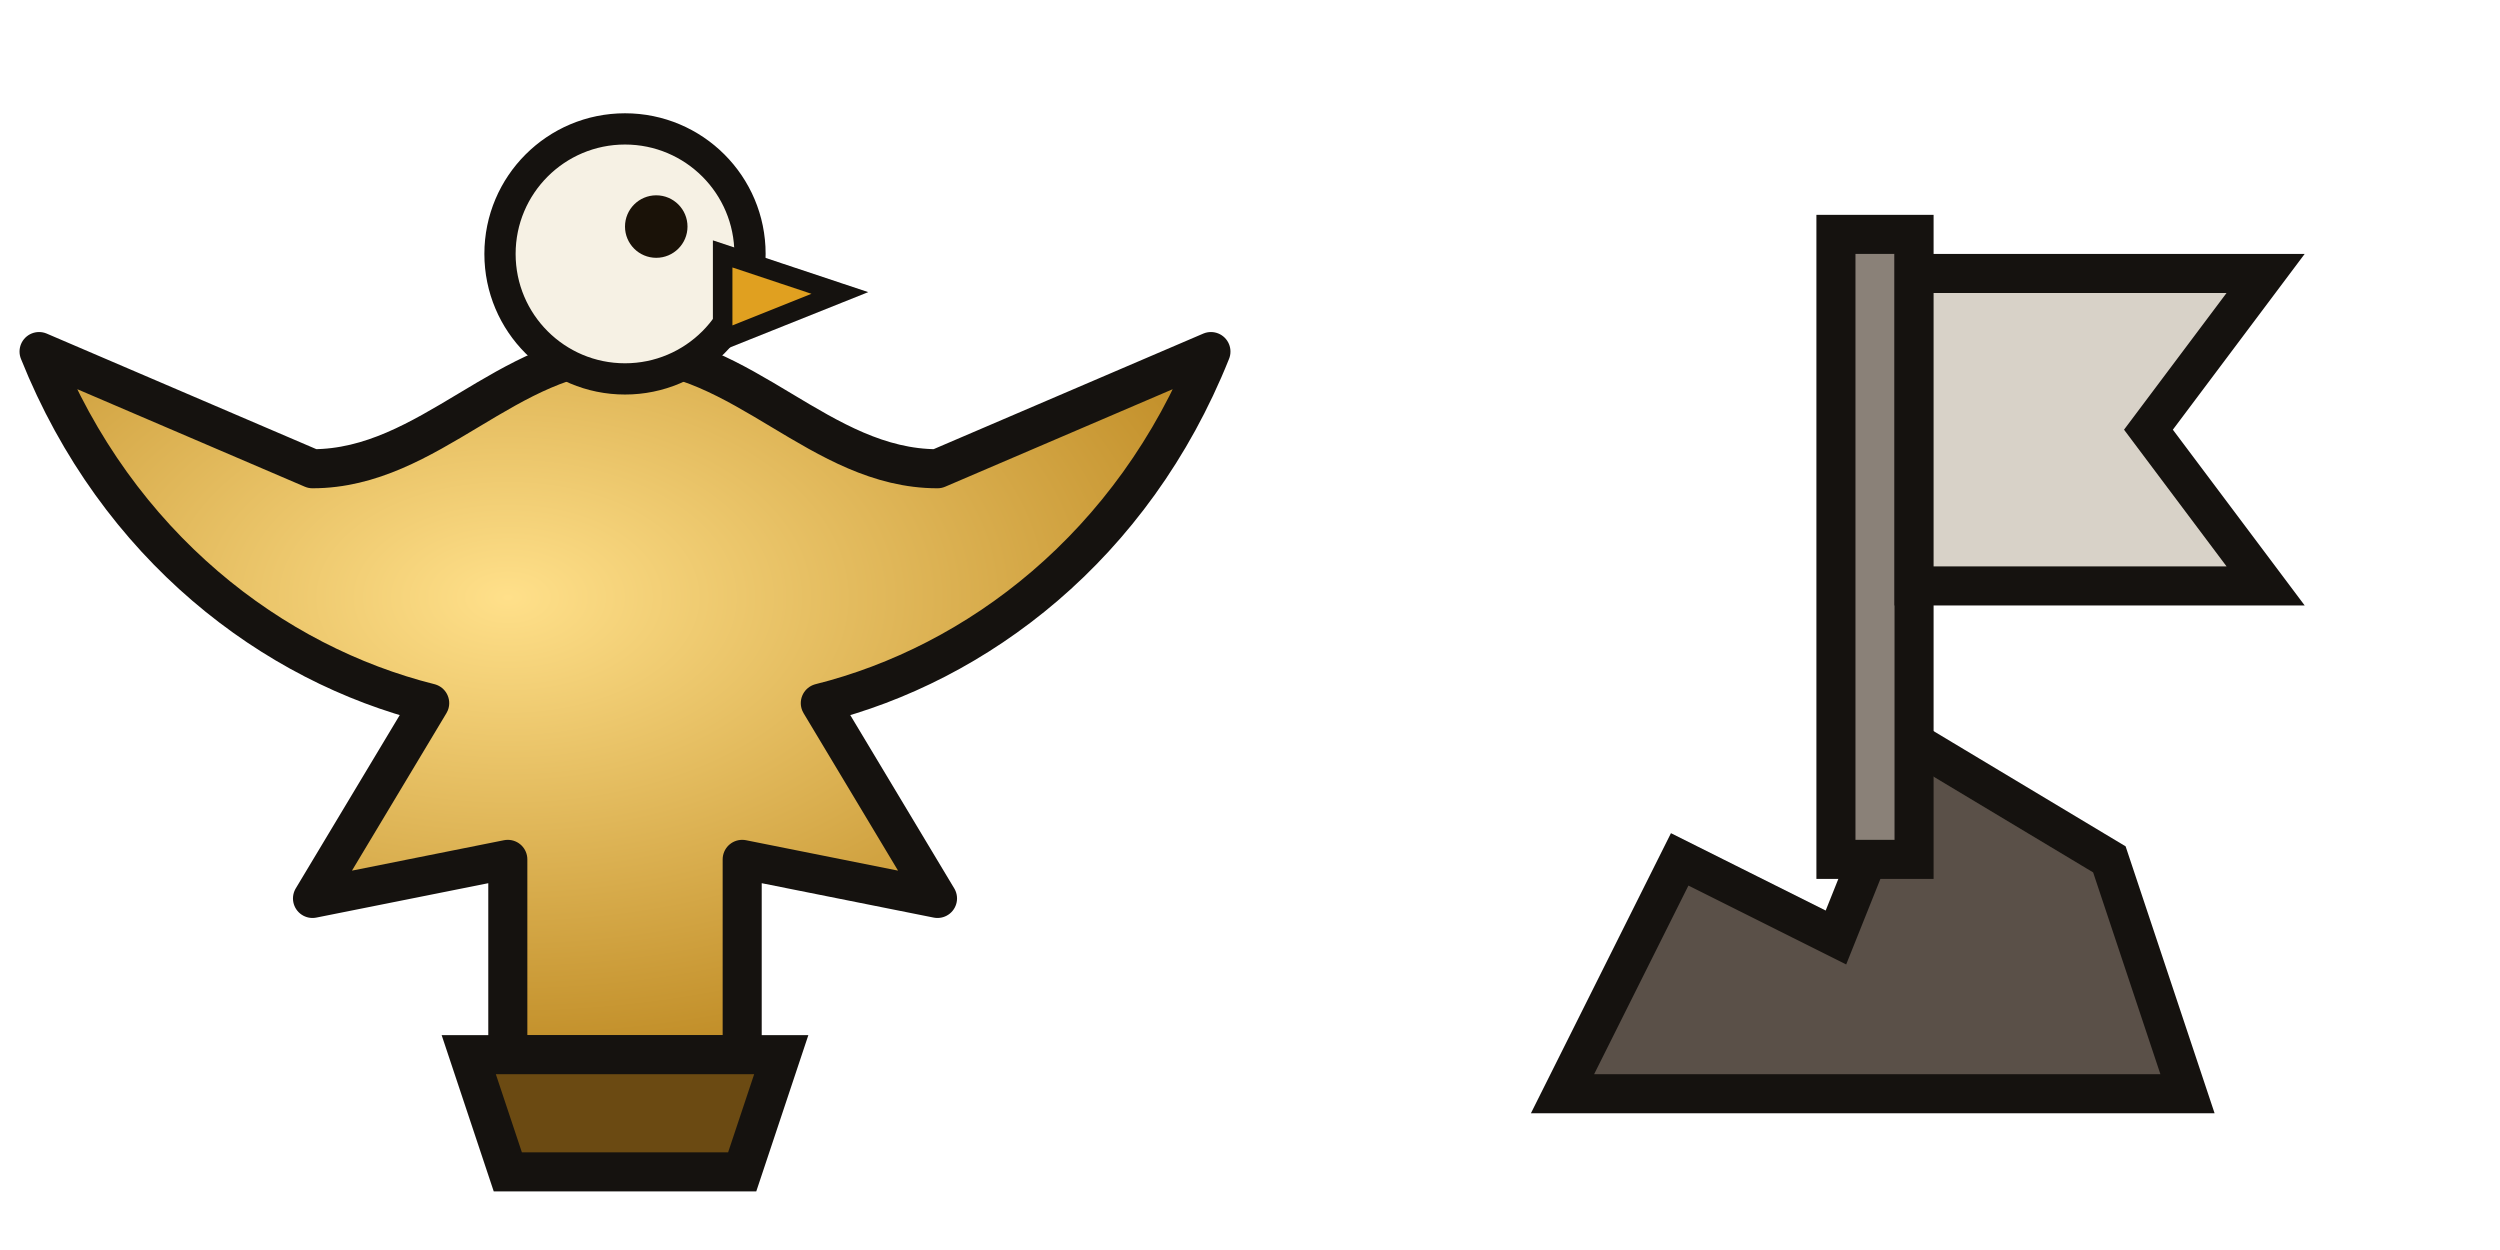
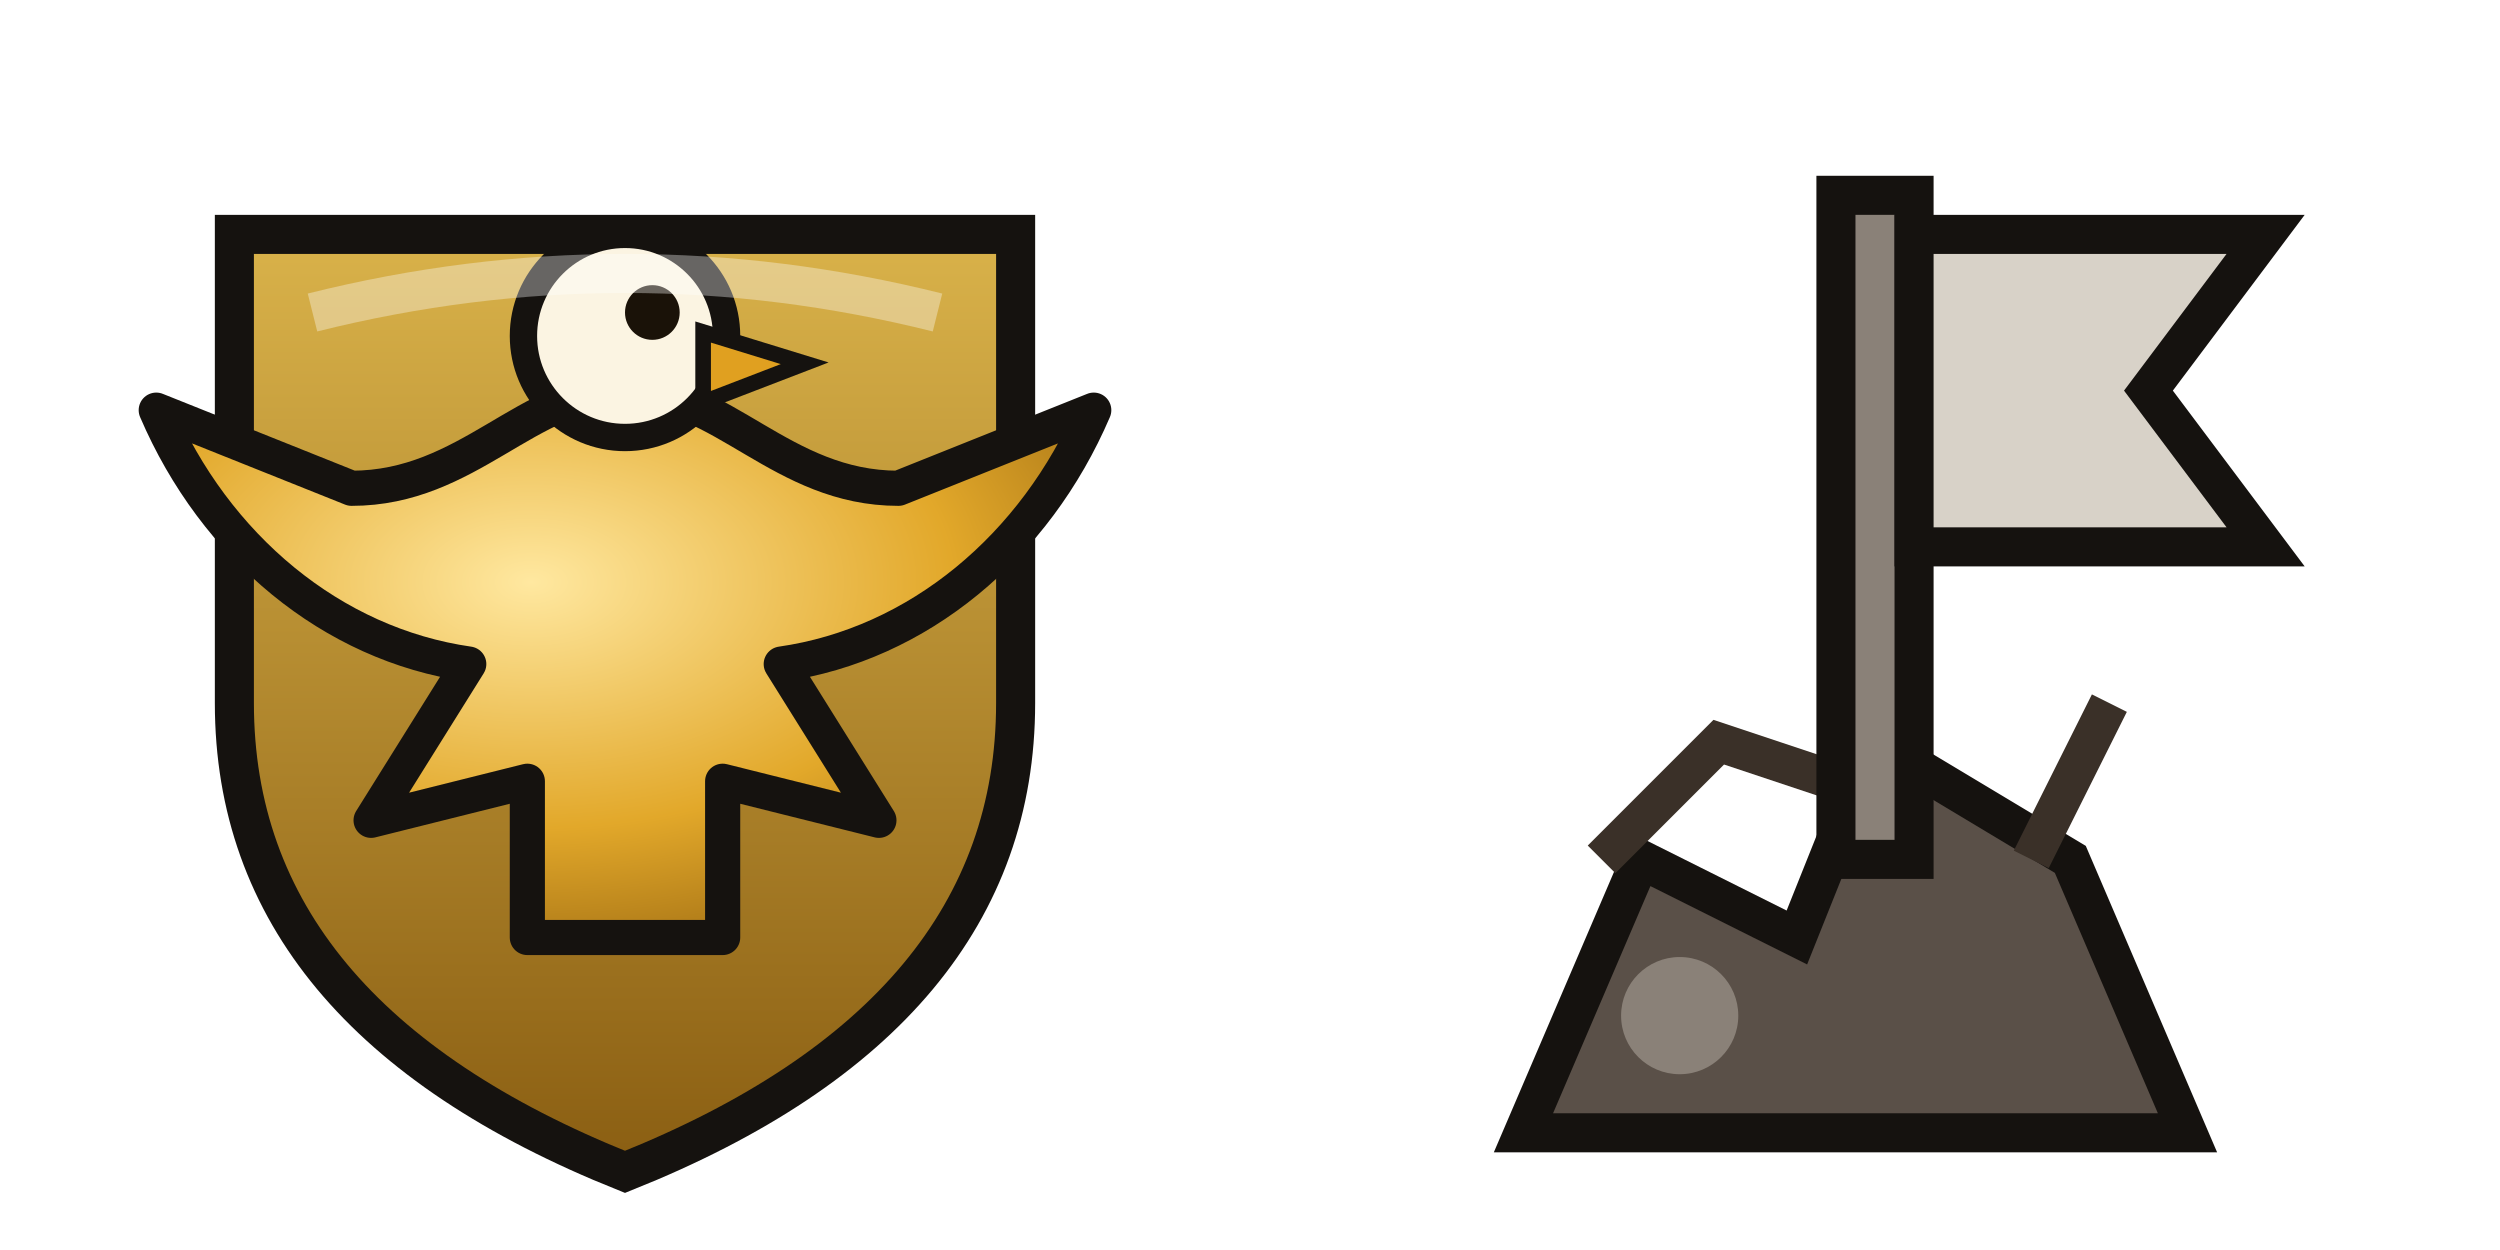
<svg xmlns="http://www.w3.org/2000/svg" width="64" height="32" viewBox="0 0 64 32">
  <defs>
    <radialGradient id="eagle" cx="0.4" cy="0.35" r="0.75">
-       <stop offset="0" stop-color="#ffe08a" />
-       <stop offset="1" stop-color="#b8821a" />
+       <stop offset="0" stop-color="#ffe8a0" />
+       <stop offset="0.6" stop-color="#e2a82a" />
+       <stop offset="1" stop-color="#9c6a12" />
    </radialGradient>
+     <linearGradient id="shield" x1="0" y1="0" x2="0" y2="1">
+       <stop offset="0" stop-color="#d9b24a" />
+       <stop offset="1" stop-color="#8a5e12" />
+     </linearGradient>
  </defs>
  <g transform="translate(0 0)">
-     <path d="M16 9 c-3 0 -5 3 -8 3 l-7 -3 c2 5 6 8 10 9 l-3 5 l5 -1 v5 h6 v-5 l5 1 l-3 -5 c4 -1 8 -4 10 -9 l-7 3 c-3 0 -5 -3 -8 -3z" fill="url(#eagle)" stroke="#15120f" stroke-width="1" stroke-linejoin="round" />
-     <circle cx="16" cy="6.5" r="3.2" fill="#f6f1e4" stroke="#15120f" stroke-width=".8" />
-     <path d="M18.5 6.5 l3 1 l-3 1.2z" fill="#e0a020" stroke="#15120f" stroke-width=".5" />
-     <circle cx="16.8" cy="5.8" r="0.8" fill="#1a1208" />
-     <path d="M12 27 h8 l-1 3 h-6z" fill="#6b4a12" stroke="#15120f" />
+     <path d="M6 6 h20 v12 q0 8 -10 12 q-10 -4 -10 -12z" fill="url(#shield)" stroke="#15120f" stroke-width="1" />
+     <path d="M16 10 c-2.5 0 -4 2.5 -7 2.5 l-5 -2 c1.5 3.5 4.5 6 8 6.5 l-2.5 4 l4 -1 v4 h5 v-4 l4 1 l-2.5 -4 c3.5 -.5 6.5 -3 8 -6.5 l-5 2 c-3 0 -4.5 -2.5 -7 -2.5z" fill="url(#eagle)" stroke="#15120f" stroke-width=".9" stroke-linejoin="round" />
+     <circle cx="16" cy="8.6" r="2.6" fill="#fbf4e2" stroke="#15120f" stroke-width=".7" />
+     <path d="M18 8.5 l2.6 .8 l-2.6 1z" fill="#e0a020" stroke="#15120f" stroke-width=".4" />
+     <circle cx="16.7" cy="8" r="0.7" fill="#1a1208" />
+     <path d="M8 8 q8 -2 16 0" fill="none" stroke="rgba(255,255,255,.35)" stroke-width="1" />
  </g>
  <g transform="translate(32 0)">
-     <path d="M8 28 l3 -6 l4 2 l2 -5 l5 3 l2 6z" fill="#5a5048" stroke="#15120f" />
-     <rect x="15" y="6" width="2" height="16" fill="#8a8178" stroke="#15120f" />
-     <path d="M17 7 h9 l-3 4 l3 4 h-9z" fill="#d8d2c8" stroke="#15120f" />
+     <path d="M7 29 l3 -7 l4 2 l2 -5 l5 3 l3 7z" fill="#5a5048" stroke="#15120f" />
+     <path d="M9 22 l3 -3 l3 1 M20 22 l2 -4" fill="none" stroke="#3a3028" stroke-width="1" />
+     <rect x="15" y="5" width="2" height="17" fill="#8a8178" stroke="#15120f" />
+     <path d="M17 6 h9 l-3 4 l3 4 h-9z" fill="#d8d2c8" stroke="#15120f" />
+     <circle cx="11" cy="26" r="1.5" fill="#8a8178" />
  </g>
</svg>
